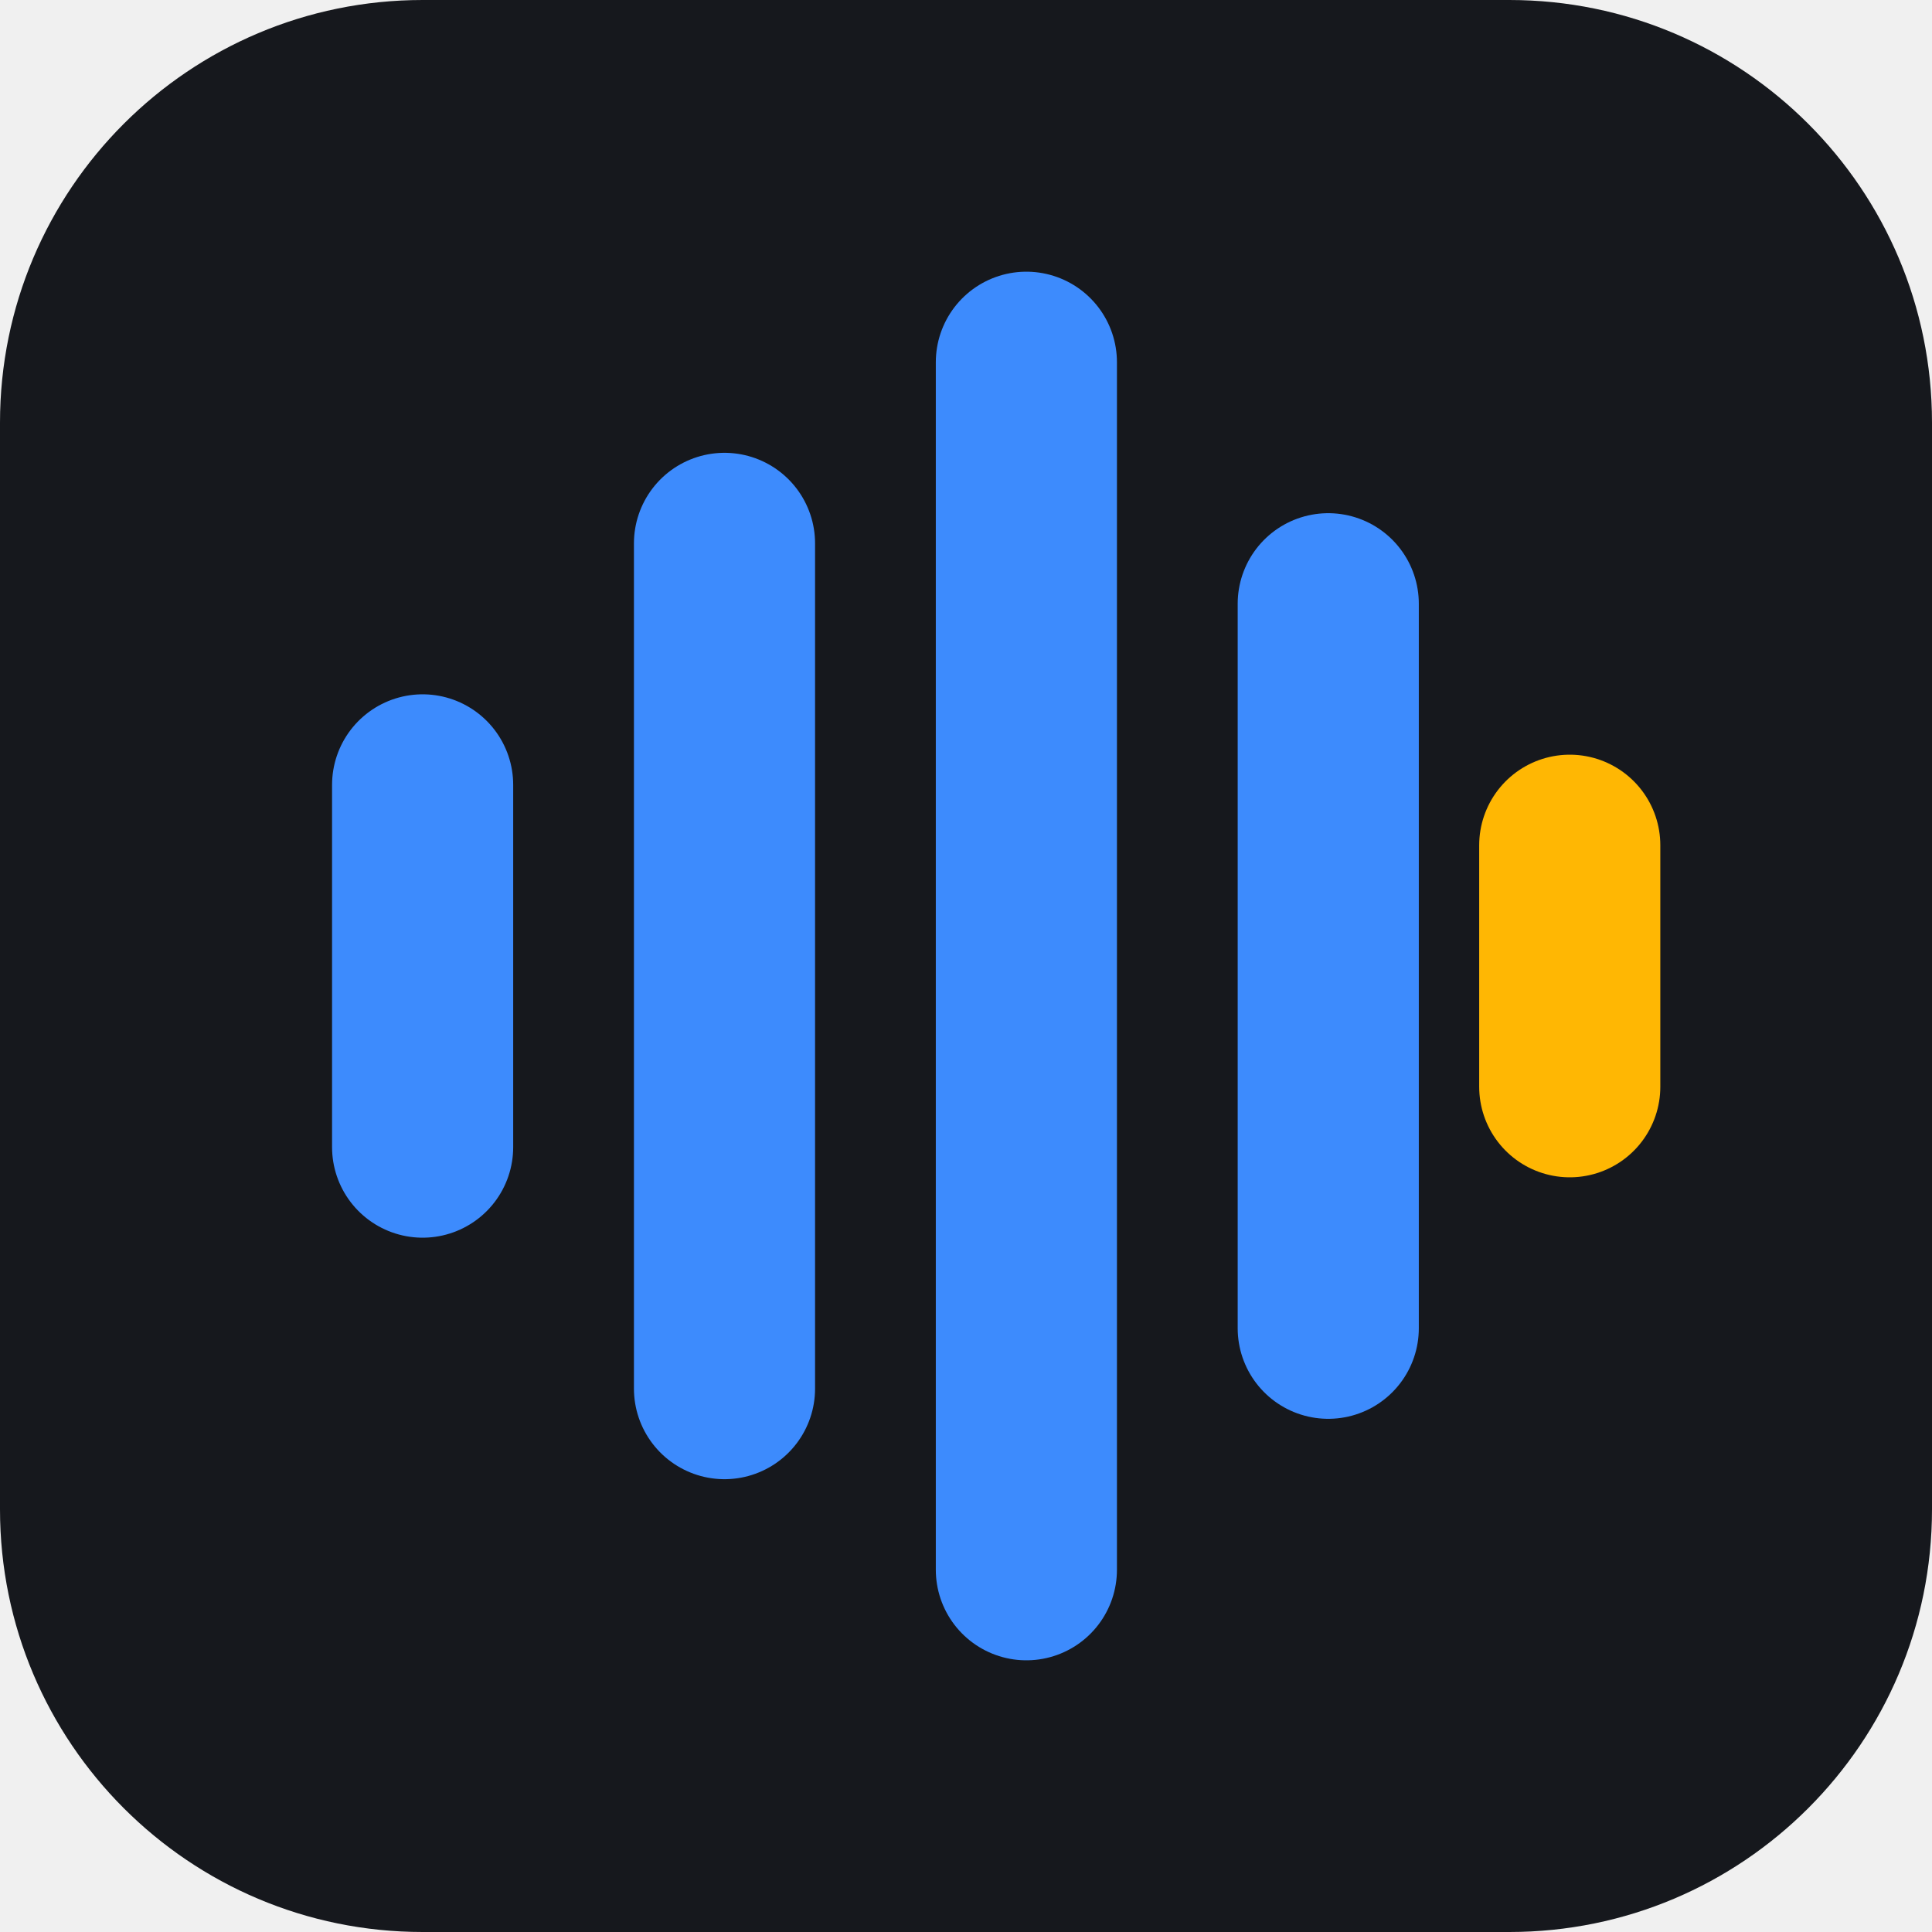
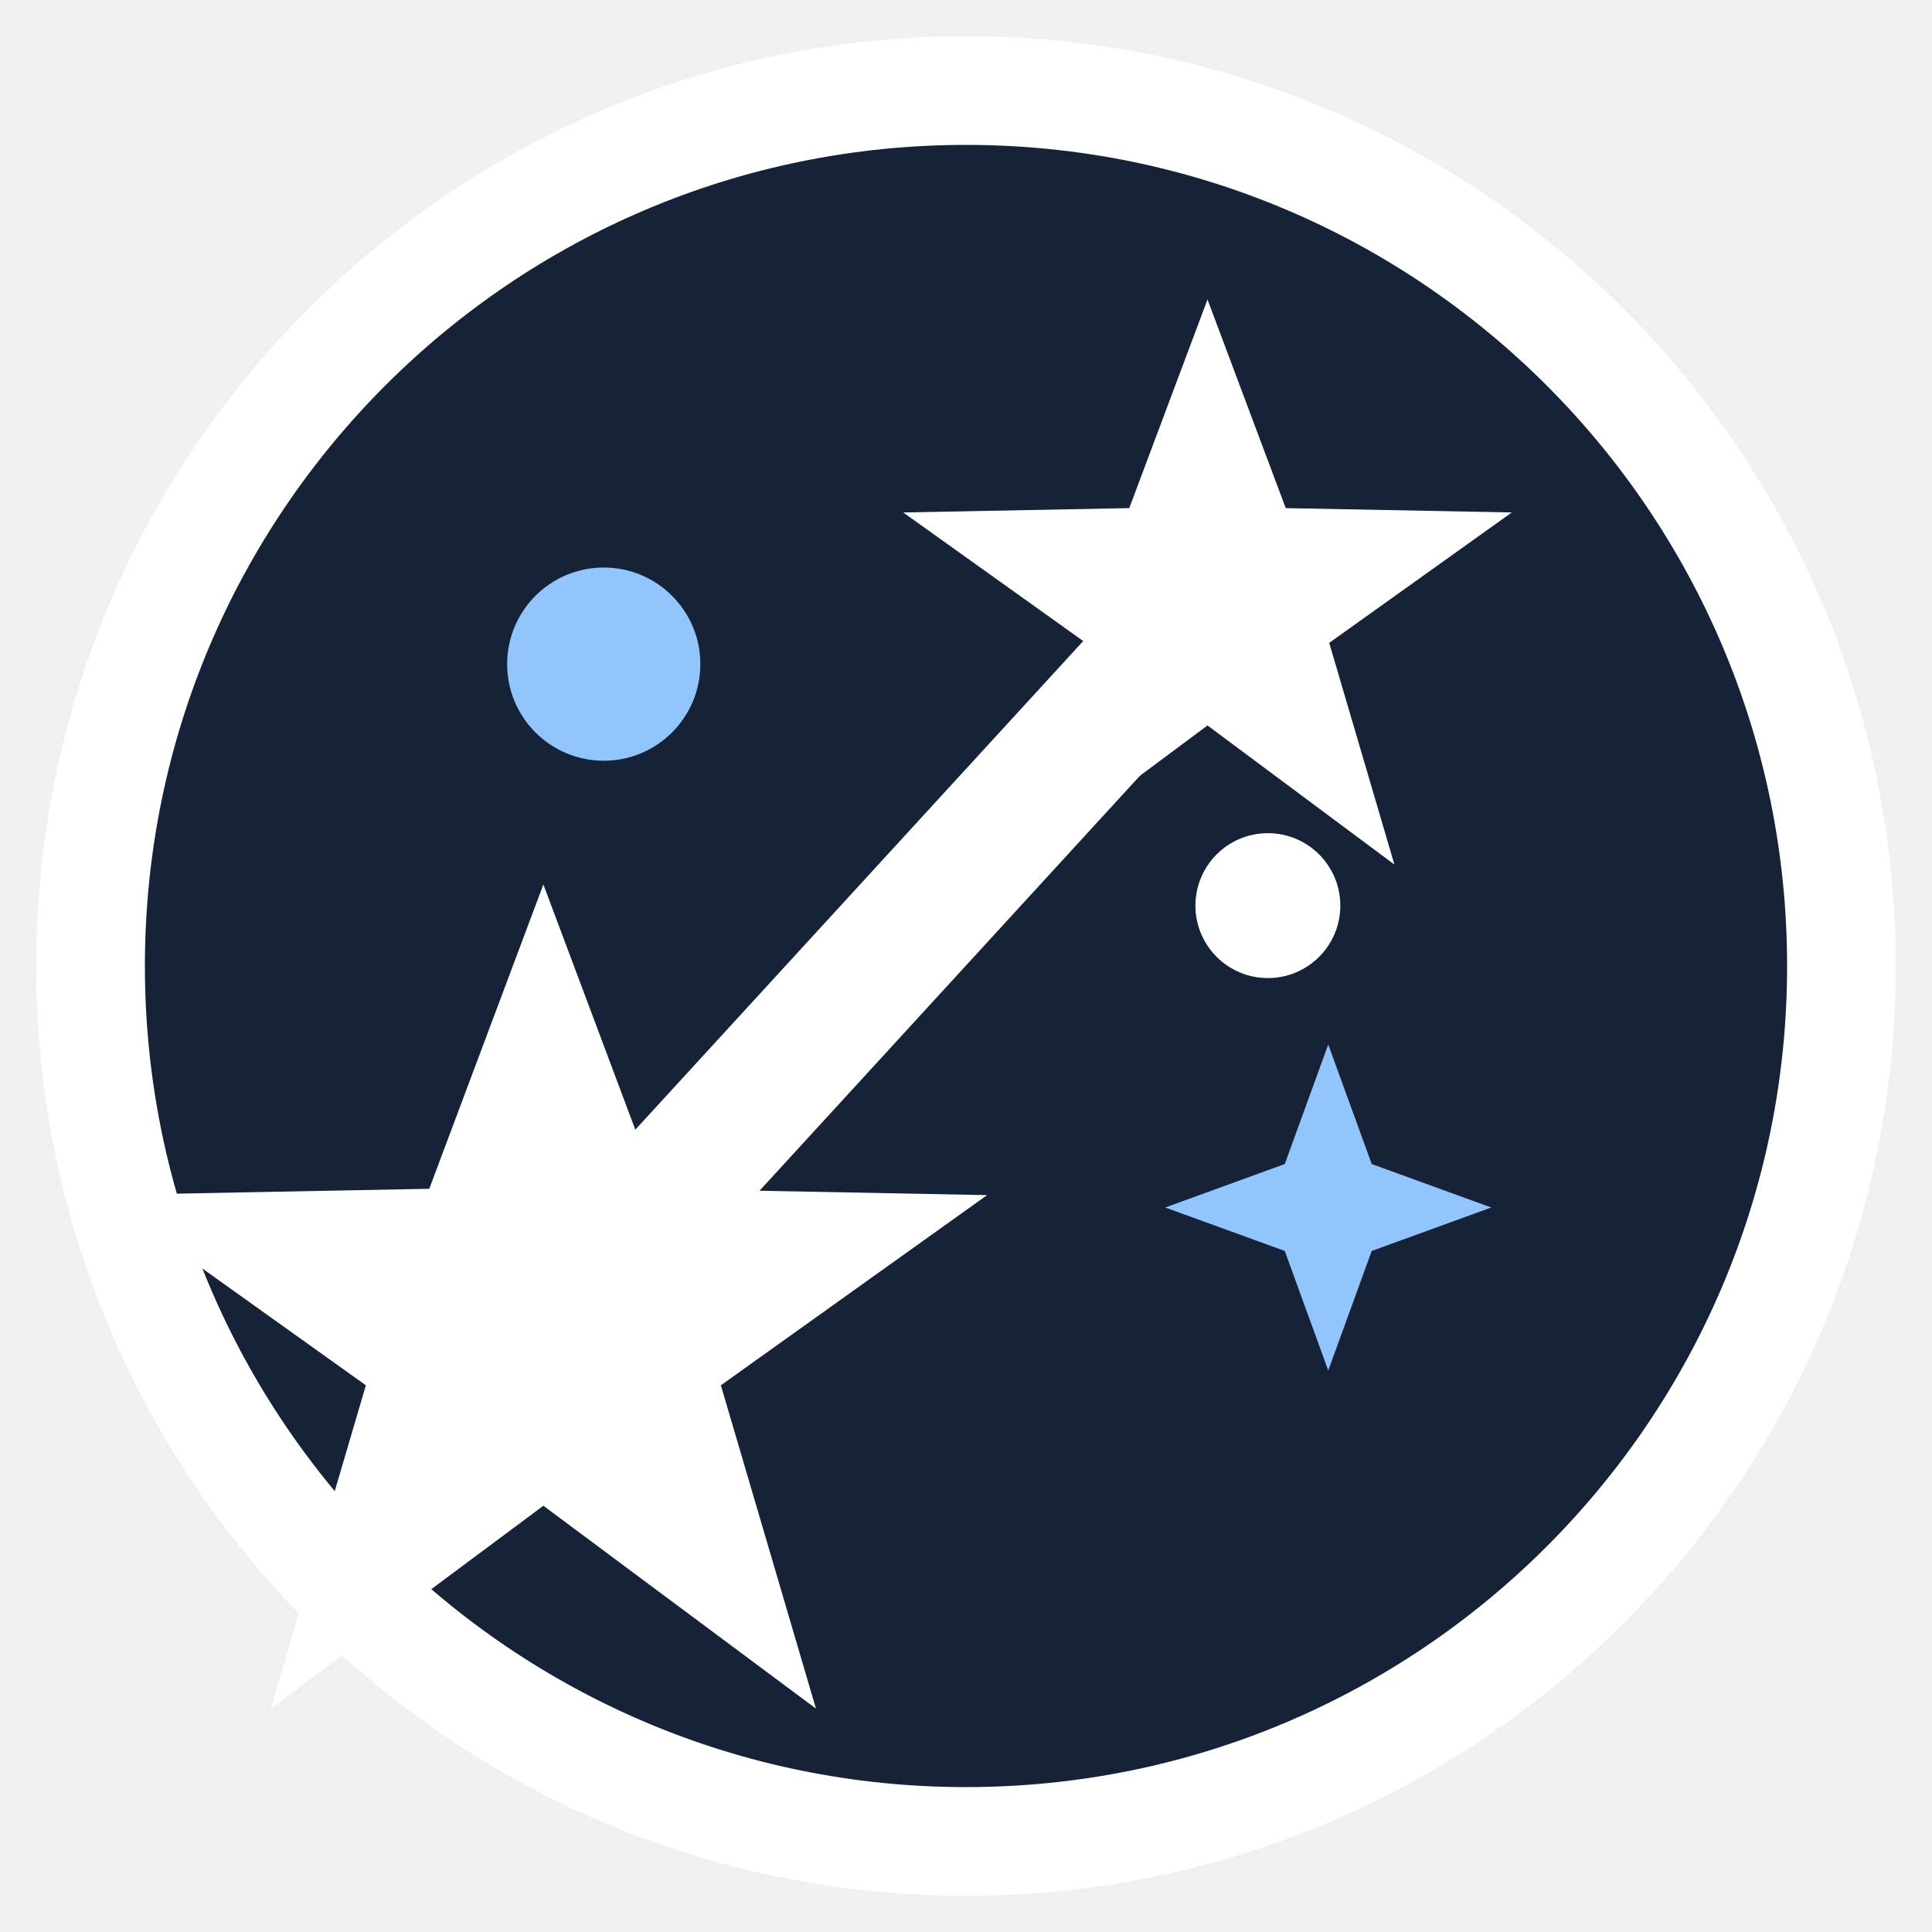
<svg xmlns="http://www.w3.org/2000/svg" viewBox="0 0 32 32">
-   <rect width="32" height="32" rx="7" fill="#16181d" />
-   <g stroke="#3d8bfd" stroke-width="3" stroke-linecap="round">
-     <path d="M7 13v6" />
-     <path d="M12 9v14" />
-     <path d="M17 6v20" />
-     <path d="M22 10v12" />
-   </g>
-   <path d="M26 14v4" stroke="#ffb703" stroke-width="3" stroke-linecap="round" />
+   <defs>
+     <polygon id="fav-star" points="0,-7 1.8,-2.2 7,-2.1 2.8,0.9 4.3,6 0,2.8 -4.3,6 -2.8,0.9 -7,-2.1 -1.8,-2.2" />
+     <polygon id="fav-sparkle" points="0,-3 0.8,-0.8 3,0 0.8,0.8 0,3 -0.8,0.8 -3,0 -0.8,-0.8" />
+   </defs>
+   <circle cx="16" cy="16" r="14.5" fill="#152238" stroke="#ffffff" stroke-width="1.8" />
+   <line x1="9" y1="22" x2="20" y2="10" stroke="#ffffff" stroke-width="2.2" stroke-linecap="round" />
+   <use href="#fav-star" transform="translate(9, 22) scale(1.05)" fill="#ffffff" />
+   <use href="#fav-star" transform="translate(20, 10) scale(0.72)" fill="#ffffff" />
+   <circle cx="10" cy="11" r="1.6" fill="#93c5fd" />
+   <use href="#fav-sparkle" transform="translate(22, 20) scale(0.9)" fill="#93c5fd" />
+   <circle cx="21" cy="15" r="1.2" fill="#ffffff" />
</svg>
